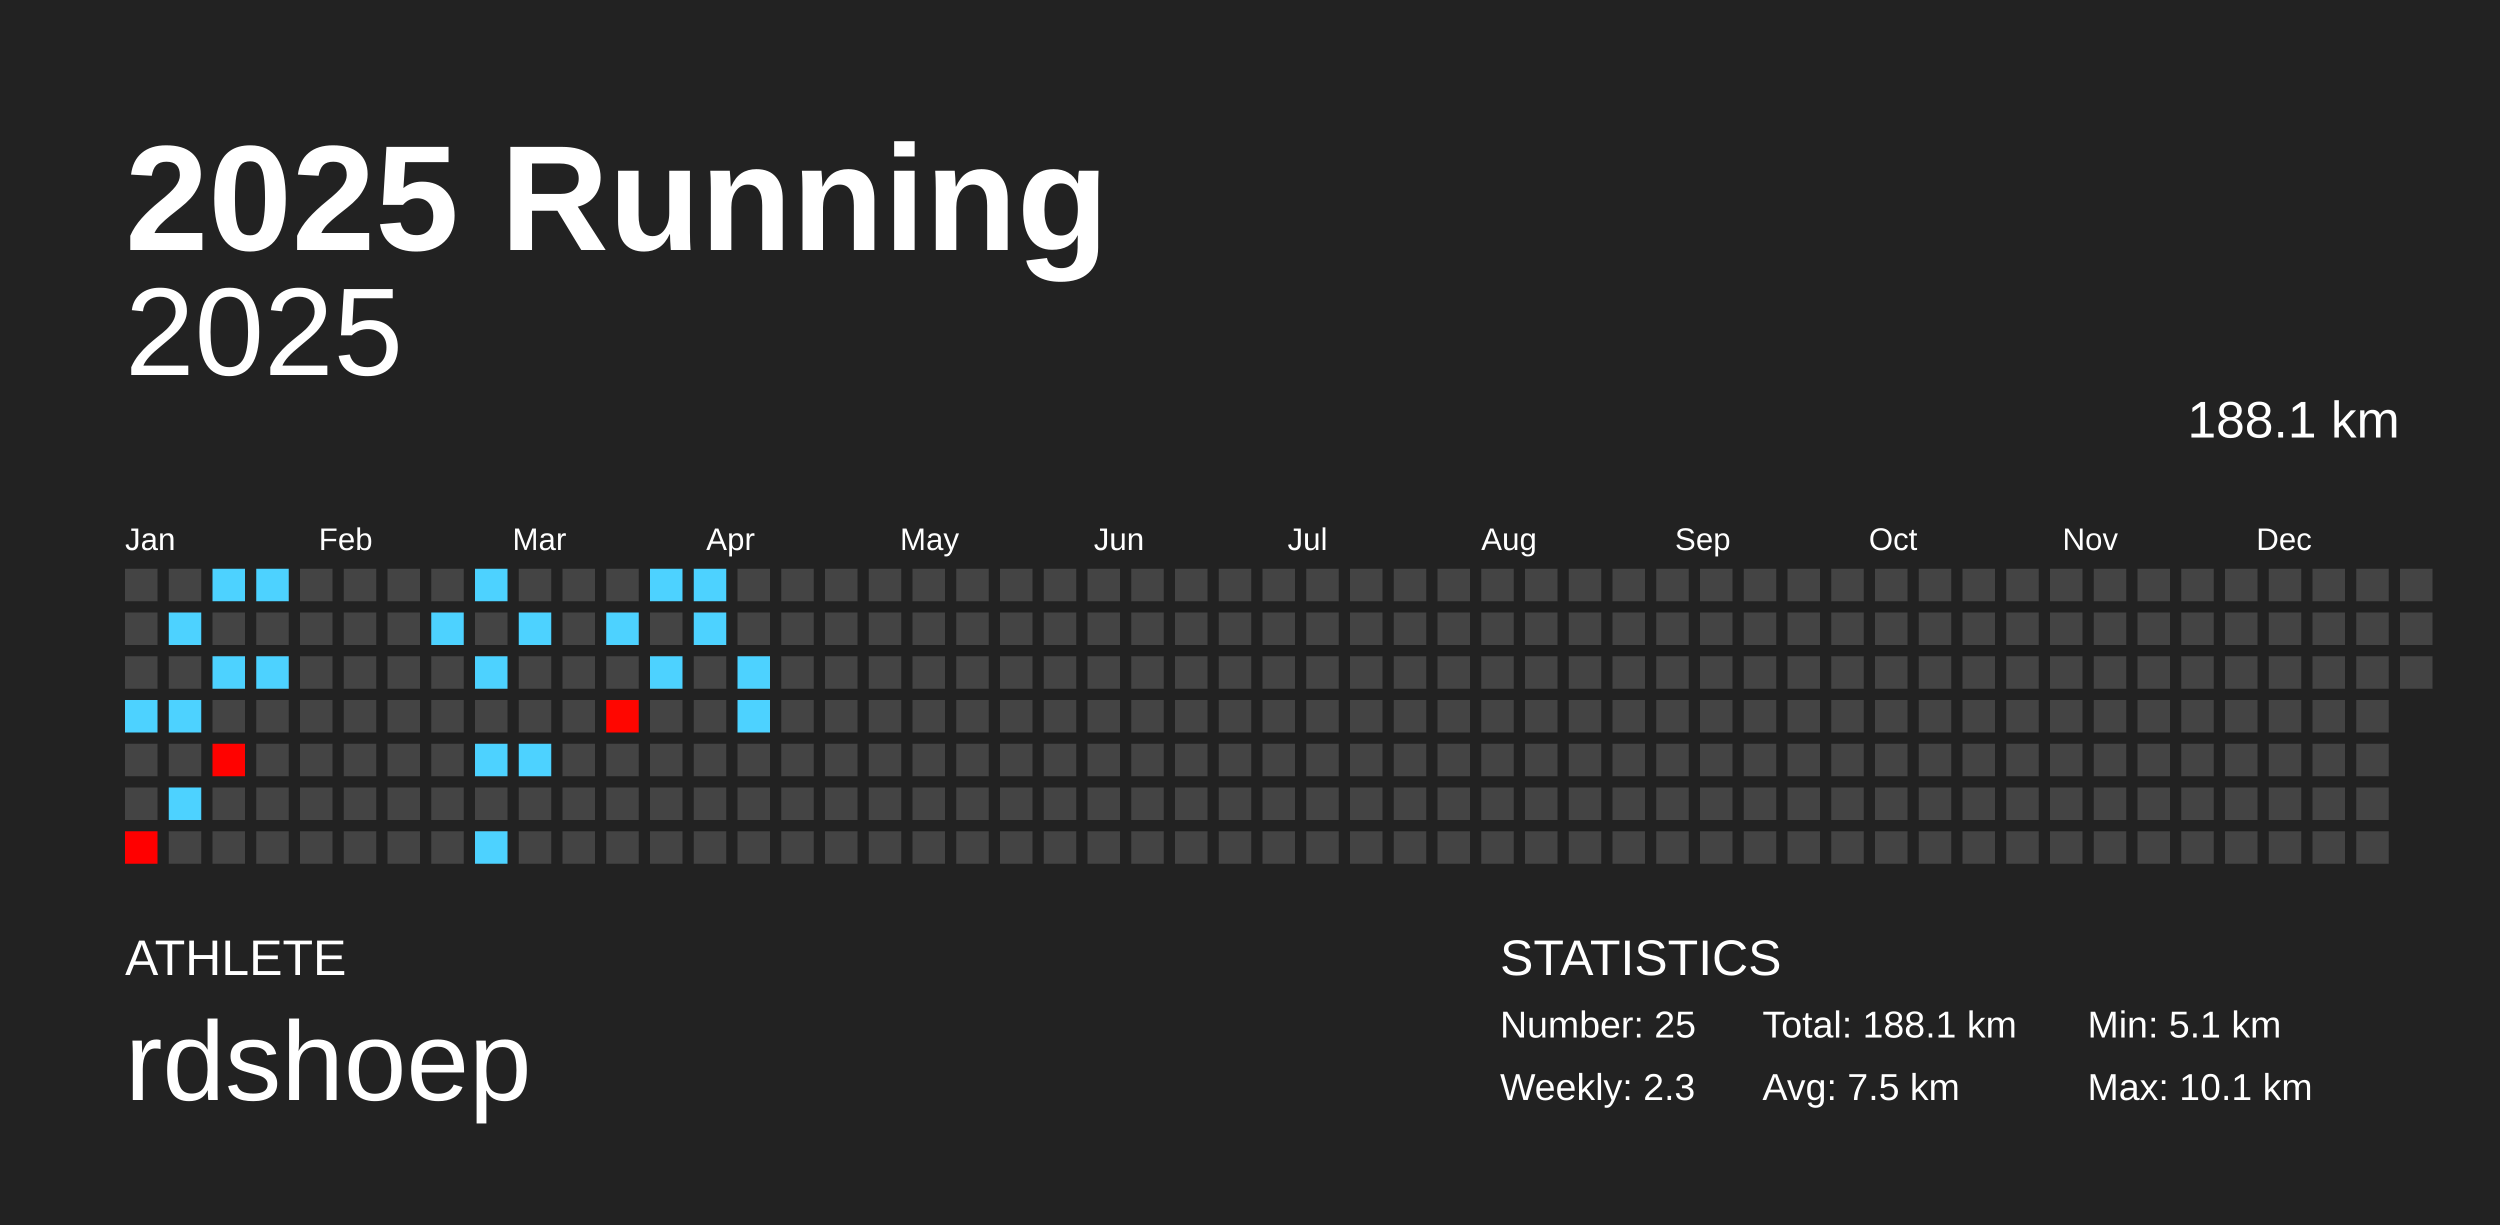
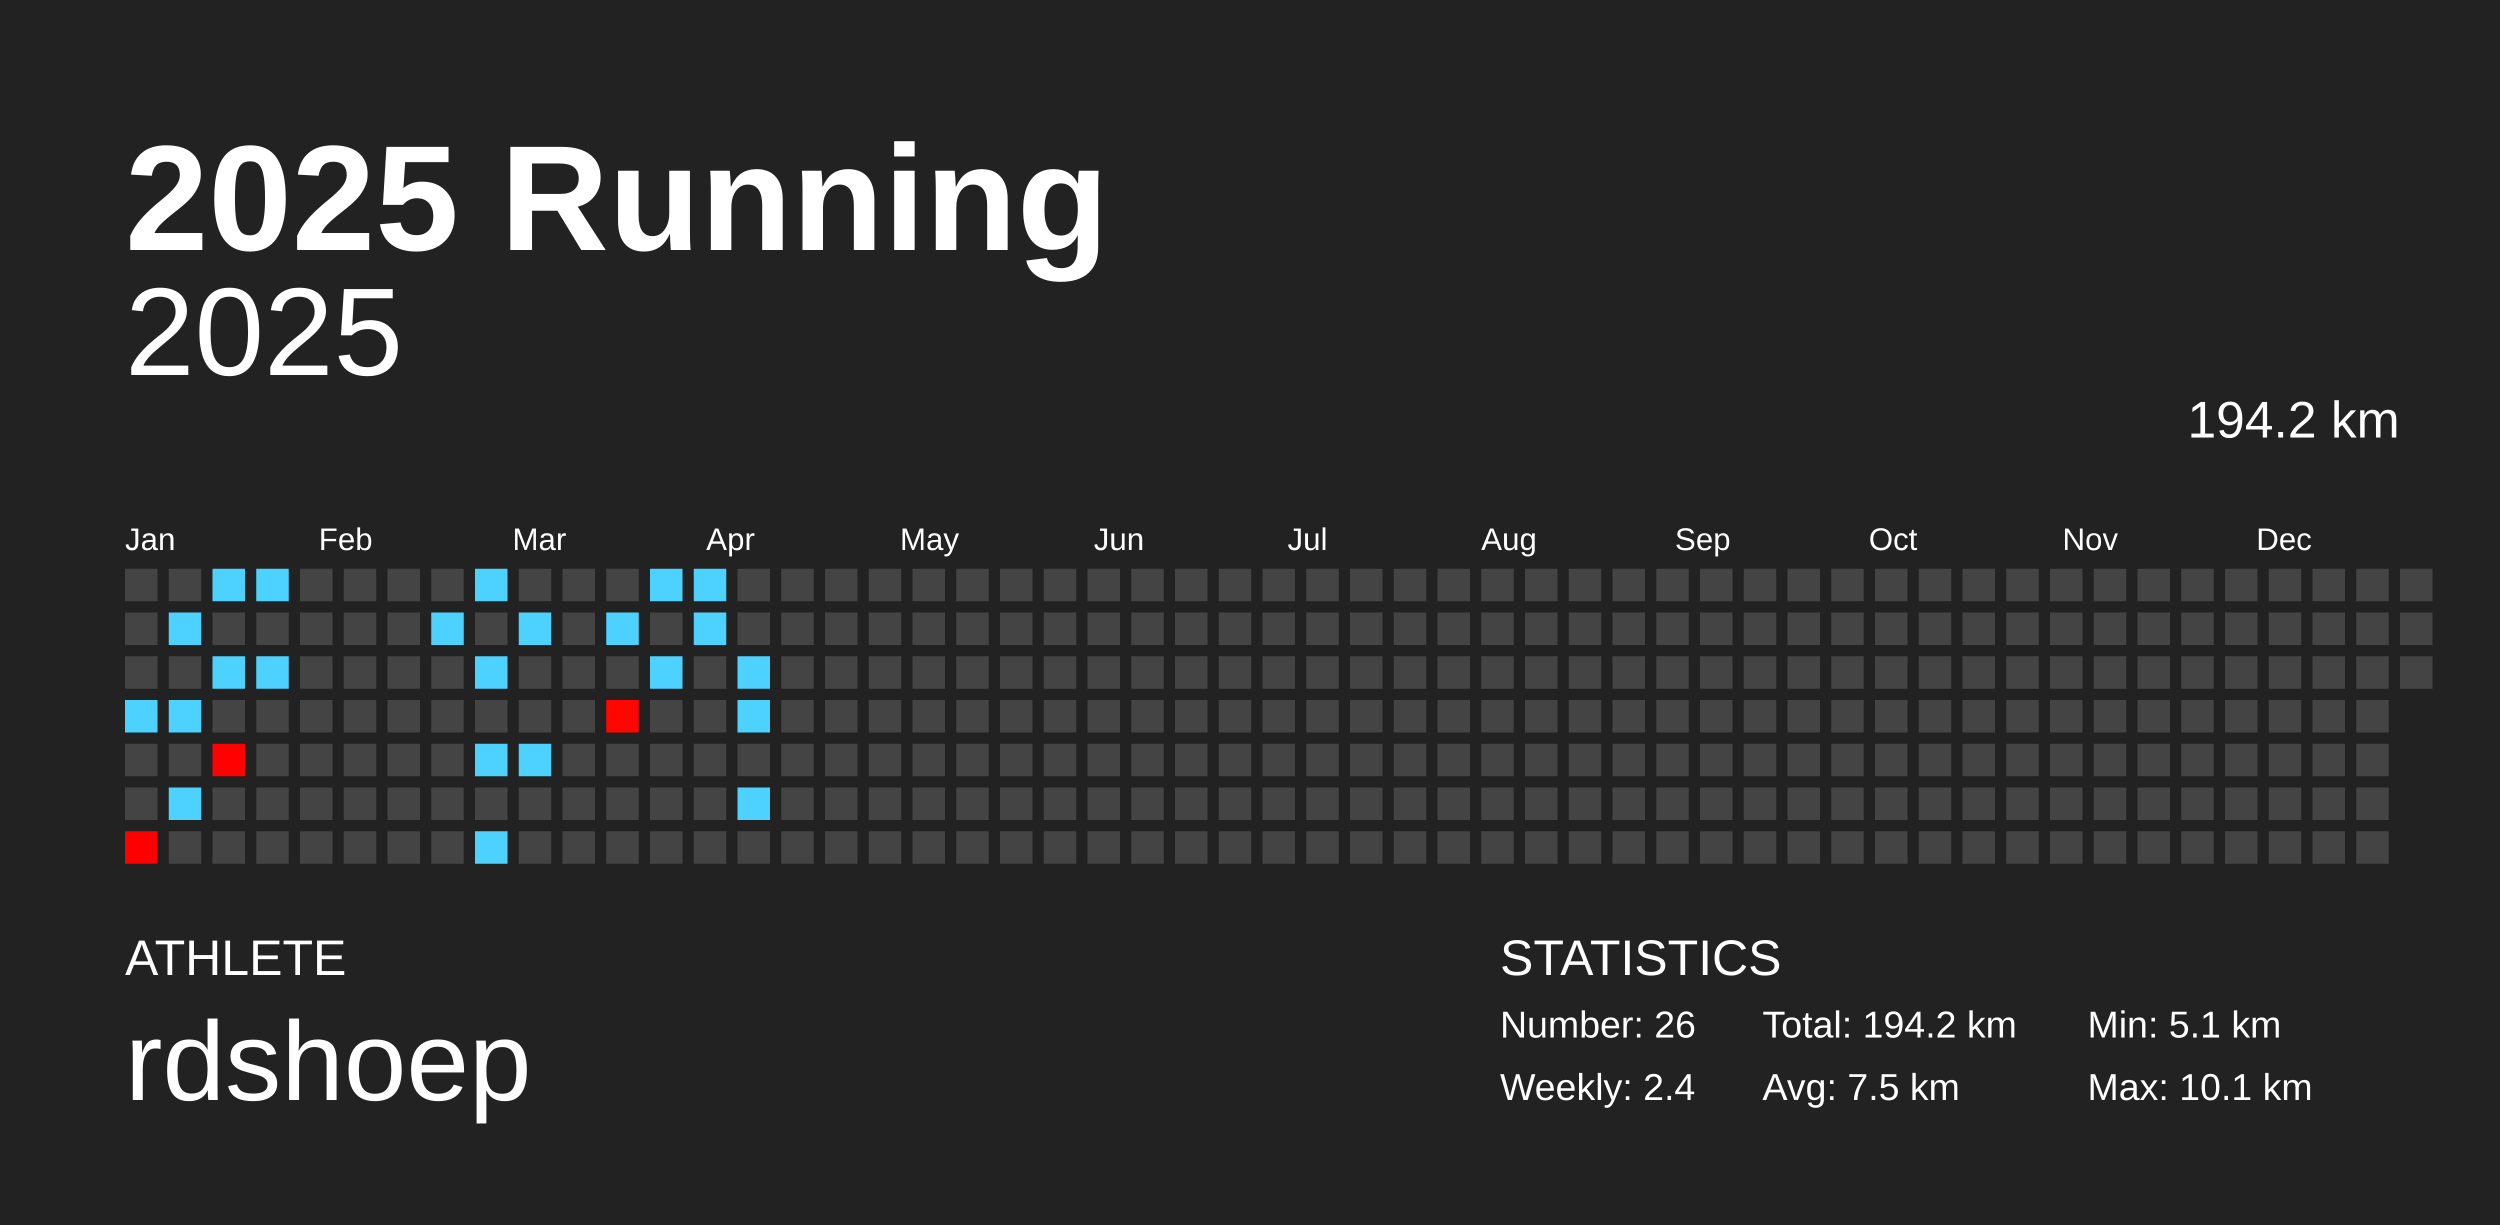
<svg xmlns="http://www.w3.org/2000/svg" baseProfile="full" height="98mm" version="1.1" viewBox="0,0,200,98" width="200mm">
  <defs />
  <rect fill="#222222" height="98" width="200" x="0" y="0" />
  <text fill="#FFFFFF" style="font-size:12px; font-family:Arial; font-weight:bold;" x="10" y="20">2025 Running</text>
  <text fill="#FFFFFF" style="font-size:4px; font-family:Arial" x="10" y="78">ATHLETE</text>
  <text fill="#FFFFFF" style="font-size:9px; font-family:Arial" x="10" y="88">rdshoep</text>
  <text fill="#FFFFFF" style="font-size:4px; font-family:Arial" x="120" y="78">STATISTICS</text>
-   <text fill="#FFFFFF" style="font-size:3px; font-family:Arial" x="120" y="83">Number: 25</text>
-   <text fill="#FFFFFF" style="font-size:3px; font-family:Arial" x="120" y="88">Weekly: 2.3</text>
-   <text fill="#FFFFFF" style="font-size:3px; font-family:Arial" x="141" y="83">Total: 188.1 km</text>
+   <text fill="#FFFFFF" style="font-size:3px; font-family:Arial" x="120" y="83">Number: 26</text>
+   <text fill="#FFFFFF" style="font-size:3px; font-family:Arial" x="120" y="88">Weekly: 2.4</text>
+   <text fill="#FFFFFF" style="font-size:3px; font-family:Arial" x="141" y="83">Total: 194.2 km</text>
  <text fill="#FFFFFF" style="font-size:3px; font-family:Arial" x="141" y="88">Avg: 7.5 km</text>
  <text fill="#FFFFFF" style="font-size:3px; font-family:Arial" x="167" y="83">Min: 5.1 km</text>
  <text fill="#FFFFFF" style="font-size:3px; font-family:Arial" x="167" y="88">Max: 10.1 km</text>
  <text alignment-baseline="hanging" fill="#FFFFFF" style="font-size:10.0px; font-family:Arial;" x="10" y="30">2025</text>
-   <text alignment-baseline="hanging" fill="#FFFFFF" style="font-size:4.125px; font-family:Arial;" x="175" y="35">188.1 km</text>
+   <text alignment-baseline="hanging" fill="#FFFFFF" style="font-size:4.125px; font-family:Arial;" x="175" y="35">194.2 km</text>
  <text fill="#FFFFFF" style="font-size:2.5px; font-family:Arial" x="10.0" y="44">Jan</text>
  <text fill="#FFFFFF" style="font-size:2.5px; font-family:Arial" x="25.5" y="44">Feb</text>
  <text fill="#FFFFFF" style="font-size:2.5px; font-family:Arial" x="41.0" y="44">Mar</text>
  <text fill="#FFFFFF" style="font-size:2.5px; font-family:Arial" x="56.5" y="44">Apr</text>
  <text fill="#FFFFFF" style="font-size:2.5px; font-family:Arial" x="72.0" y="44">May</text>
  <text fill="#FFFFFF" style="font-size:2.5px; font-family:Arial" x="87.5" y="44">Jun</text>
  <text fill="#FFFFFF" style="font-size:2.5px; font-family:Arial" x="103.0" y="44">Jul</text>
  <text fill="#FFFFFF" style="font-size:2.5px; font-family:Arial" x="118.5" y="44">Aug</text>
  <text fill="#FFFFFF" style="font-size:2.5px; font-family:Arial" x="134.0" y="44">Sep</text>
  <text fill="#FFFFFF" style="font-size:2.5px; font-family:Arial" x="149.5" y="44">Oct</text>
  <text fill="#FFFFFF" style="font-size:2.5px; font-family:Arial" x="165.0" y="44">Nov</text>
  <text fill="#FFFFFF" style="font-size:2.5px; font-family:Arial" x="180.5" y="44">Dec</text>
  <rect fill="#444444" height="2.6" width="2.6" x="10.0" y="45.5" />
  <rect fill="#444444" height="2.6" width="2.6" x="10.0" y="49.0" />
  <rect fill="#444444" height="2.6" width="2.6" x="10.0" y="52.5" />
  <rect fill="#4dd2ff" height="2.6" width="2.6" x="10.0" y="56.0" />
  <rect fill="#444444" height="2.6" width="2.6" x="10.0" y="59.5" />
  <rect fill="#444444" height="2.6" width="2.6" x="10.0" y="63.0" />
  <rect fill="#ff0000" height="2.6" width="2.6" x="10.0" y="66.5" />
  <rect fill="#444444" height="2.6" width="2.6" x="13.5" y="45.5" />
  <rect fill="#4dd2ff" height="2.6" width="2.6" x="13.5" y="49.0" />
  <rect fill="#444444" height="2.6" width="2.6" x="13.5" y="52.5" />
  <rect fill="#4dd2ff" height="2.6" width="2.6" x="13.5" y="56.0" />
  <rect fill="#444444" height="2.6" width="2.6" x="13.5" y="59.5" />
  <rect fill="#4dd2ff" height="2.6" width="2.6" x="13.5" y="63.0" />
  <rect fill="#444444" height="2.6" width="2.6" x="13.5" y="66.5" />
  <rect fill="#4dd2ff" height="2.6" width="2.6" x="17.0" y="45.5" />
  <rect fill="#444444" height="2.6" width="2.6" x="17.0" y="49.0" />
  <rect fill="#4dd2ff" height="2.6" width="2.6" x="17.0" y="52.5" />
  <rect fill="#444444" height="2.6" width="2.6" x="17.0" y="56.0" />
  <rect fill="#ff0200" height="2.6" width="2.6" x="17.0" y="59.5" />
  <rect fill="#444444" height="2.6" width="2.6" x="17.0" y="63.0" />
  <rect fill="#444444" height="2.6" width="2.6" x="17.0" y="66.5" />
  <rect fill="#4dd2ff" height="2.6" width="2.6" x="20.5" y="45.5" />
  <rect fill="#444444" height="2.6" width="2.6" x="20.5" y="49.0" />
  <rect fill="#4dd2ff" height="2.6" width="2.6" x="20.5" y="52.5" />
  <rect fill="#444444" height="2.6" width="2.6" x="20.5" y="56.0" />
  <rect fill="#444444" height="2.6" width="2.6" x="20.5" y="59.5" />
  <rect fill="#444444" height="2.6" width="2.6" x="20.5" y="63.0" />
  <rect fill="#444444" height="2.6" width="2.6" x="20.5" y="66.5" />
  <rect fill="#444444" height="2.6" width="2.6" x="24.0" y="45.5" />
  <rect fill="#444444" height="2.6" width="2.6" x="24.0" y="49.0" />
  <rect fill="#444444" height="2.6" width="2.6" x="24.0" y="52.5" />
  <rect fill="#444444" height="2.6" width="2.6" x="24.0" y="56.0" />
  <rect fill="#444444" height="2.6" width="2.6" x="24.0" y="59.5" />
  <rect fill="#444444" height="2.6" width="2.6" x="24.0" y="63.0" />
  <rect fill="#444444" height="2.6" width="2.6" x="24.0" y="66.5" />
  <rect fill="#444444" height="2.6" width="2.6" x="27.5" y="45.5" />
  <rect fill="#444444" height="2.6" width="2.6" x="27.5" y="49.0" />
  <rect fill="#444444" height="2.6" width="2.6" x="27.5" y="52.5" />
  <rect fill="#444444" height="2.6" width="2.6" x="27.5" y="56.0" />
  <rect fill="#444444" height="2.6" width="2.6" x="27.5" y="59.5" />
  <rect fill="#444444" height="2.6" width="2.6" x="27.5" y="63.0" />
  <rect fill="#444444" height="2.6" width="2.6" x="27.5" y="66.5" />
  <rect fill="#444444" height="2.6" width="2.6" x="31.0" y="45.5" />
  <rect fill="#444444" height="2.6" width="2.6" x="31.0" y="49.0" />
  <rect fill="#444444" height="2.6" width="2.6" x="31.0" y="52.5" />
  <rect fill="#444444" height="2.6" width="2.6" x="31.0" y="56.0" />
  <rect fill="#444444" height="2.6" width="2.6" x="31.0" y="59.5" />
  <rect fill="#444444" height="2.6" width="2.6" x="31.0" y="63.0" />
  <rect fill="#444444" height="2.6" width="2.6" x="31.0" y="66.5" />
  <rect fill="#444444" height="2.6" width="2.6" x="34.5" y="45.5" />
  <rect fill="#4dd2ff" height="2.6" width="2.6" x="34.5" y="49.0" />
  <rect fill="#444444" height="2.6" width="2.6" x="34.5" y="52.5" />
  <rect fill="#444444" height="2.6" width="2.6" x="34.5" y="56.0" />
  <rect fill="#444444" height="2.6" width="2.6" x="34.5" y="59.5" />
  <rect fill="#444444" height="2.6" width="2.6" x="34.5" y="63.0" />
  <rect fill="#444444" height="2.6" width="2.6" x="34.5" y="66.5" />
  <rect fill="#4dd2ff" height="2.6" width="2.6" x="38.0" y="45.5" />
  <rect fill="#444444" height="2.6" width="2.6" x="38.0" y="49.0" />
  <rect fill="#4dd2ff" height="2.6" width="2.6" x="38.0" y="52.5" />
  <rect fill="#444444" height="2.6" width="2.6" x="38.0" y="56.0" />
  <rect fill="#4dd2ff" height="2.6" width="2.6" x="38.0" y="59.5" />
  <rect fill="#444444" height="2.6" width="2.6" x="38.0" y="63.0" />
  <rect fill="#4dd2ff" height="2.6" width="2.6" x="38.0" y="66.5" />
  <rect fill="#444444" height="2.6" width="2.6" x="41.5" y="45.5" />
  <rect fill="#4dd2ff" height="2.6" width="2.6" x="41.5" y="49.0" />
  <rect fill="#444444" height="2.6" width="2.6" x="41.5" y="52.5" />
  <rect fill="#444444" height="2.6" width="2.6" x="41.5" y="56.0" />
  <rect fill="#4dd2ff" height="2.6" width="2.6" x="41.5" y="59.5" />
  <rect fill="#444444" height="2.6" width="2.6" x="41.5" y="63.0" />
  <rect fill="#444444" height="2.6" width="2.6" x="41.5" y="66.5" />
  <rect fill="#444444" height="2.6" width="2.6" x="45.0" y="45.5" />
  <rect fill="#444444" height="2.6" width="2.6" x="45.0" y="49.0" />
  <rect fill="#444444" height="2.6" width="2.6" x="45.0" y="52.5" />
  <rect fill="#444444" height="2.6" width="2.6" x="45.0" y="56.0" />
  <rect fill="#444444" height="2.6" width="2.6" x="45.0" y="59.5" />
  <rect fill="#444444" height="2.6" width="2.6" x="45.0" y="63.0" />
  <rect fill="#444444" height="2.6" width="2.6" x="45.0" y="66.5" />
  <rect fill="#444444" height="2.6" width="2.6" x="48.5" y="45.5" />
  <rect fill="#4dd2ff" height="2.6" width="2.6" x="48.5" y="49.0" />
  <rect fill="#444444" height="2.6" width="2.6" x="48.5" y="52.5" />
  <rect fill="#ff0600" height="2.6" width="2.6" x="48.5" y="56.0" />
  <rect fill="#444444" height="2.6" width="2.6" x="48.5" y="59.5" />
  <rect fill="#444444" height="2.6" width="2.6" x="48.5" y="63.0" />
  <rect fill="#444444" height="2.6" width="2.6" x="48.5" y="66.5" />
  <rect fill="#4dd2ff" height="2.6" width="2.6" x="52.0" y="45.5" />
  <rect fill="#444444" height="2.6" width="2.6" x="52.0" y="49.0" />
  <rect fill="#4dd2ff" height="2.6" width="2.6" x="52.0" y="52.5" />
  <rect fill="#444444" height="2.6" width="2.6" x="52.0" y="56.0" />
  <rect fill="#444444" height="2.6" width="2.6" x="52.0" y="59.5" />
  <rect fill="#444444" height="2.6" width="2.6" x="52.0" y="63.0" />
  <rect fill="#444444" height="2.6" width="2.6" x="52.0" y="66.5" />
  <rect fill="#4dd2ff" height="2.6" width="2.6" x="55.5" y="45.5" />
  <rect fill="#4dd2ff" height="2.6" width="2.6" x="55.5" y="49.0" />
  <rect fill="#444444" height="2.6" width="2.6" x="55.5" y="52.5" />
  <rect fill="#444444" height="2.6" width="2.6" x="55.5" y="56.0" />
  <rect fill="#444444" height="2.6" width="2.6" x="55.5" y="59.5" />
  <rect fill="#444444" height="2.6" width="2.6" x="55.5" y="63.0" />
  <rect fill="#444444" height="2.6" width="2.6" x="55.5" y="66.5" />
  <rect fill="#444444" height="2.6" width="2.6" x="59.0" y="45.5" />
  <rect fill="#444444" height="2.6" width="2.6" x="59.0" y="49.0" />
  <rect fill="#4dd2ff" height="2.6" width="2.6" x="59.0" y="52.5" />
  <rect fill="#4dd2ff" height="2.6" width="2.6" x="59.0" y="56.0" />
  <rect fill="#444444" height="2.6" width="2.6" x="59.0" y="59.5" />
-   <rect fill="#444444" height="2.6" width="2.6" x="59.0" y="63.0" />
+   <rect fill="#4dd2ff" height="2.6" width="2.6" x="59.0" y="63.0" />
  <rect fill="#444444" height="2.6" width="2.6" x="59.0" y="66.5" />
  <rect fill="#444444" height="2.6" width="2.6" x="62.5" y="45.5" />
  <rect fill="#444444" height="2.6" width="2.6" x="62.5" y="49.0" />
  <rect fill="#444444" height="2.6" width="2.6" x="62.5" y="52.5" />
  <rect fill="#444444" height="2.6" width="2.6" x="62.5" y="56.0" />
  <rect fill="#444444" height="2.6" width="2.6" x="62.5" y="59.5" />
  <rect fill="#444444" height="2.6" width="2.6" x="62.5" y="63.0" />
  <rect fill="#444444" height="2.6" width="2.6" x="62.5" y="66.5" />
  <rect fill="#444444" height="2.6" width="2.6" x="66.0" y="45.5" />
  <rect fill="#444444" height="2.6" width="2.6" x="66.0" y="49.0" />
  <rect fill="#444444" height="2.6" width="2.6" x="66.0" y="52.5" />
  <rect fill="#444444" height="2.6" width="2.6" x="66.0" y="56.0" />
  <rect fill="#444444" height="2.6" width="2.6" x="66.0" y="59.5" />
  <rect fill="#444444" height="2.6" width="2.6" x="66.0" y="63.0" />
  <rect fill="#444444" height="2.6" width="2.6" x="66.0" y="66.5" />
  <rect fill="#444444" height="2.6" width="2.6" x="69.5" y="45.5" />
  <rect fill="#444444" height="2.6" width="2.6" x="69.5" y="49.0" />
  <rect fill="#444444" height="2.6" width="2.6" x="69.5" y="52.5" />
  <rect fill="#444444" height="2.6" width="2.6" x="69.5" y="56.0" />
  <rect fill="#444444" height="2.6" width="2.6" x="69.5" y="59.5" />
  <rect fill="#444444" height="2.6" width="2.6" x="69.5" y="63.0" />
  <rect fill="#444444" height="2.6" width="2.6" x="69.5" y="66.5" />
  <rect fill="#444444" height="2.6" width="2.6" x="73.0" y="45.5" />
  <rect fill="#444444" height="2.6" width="2.6" x="73.0" y="49.0" />
  <rect fill="#444444" height="2.6" width="2.6" x="73.0" y="52.5" />
  <rect fill="#444444" height="2.6" width="2.6" x="73.0" y="56.0" />
  <rect fill="#444444" height="2.6" width="2.6" x="73.0" y="59.5" />
  <rect fill="#444444" height="2.6" width="2.6" x="73.0" y="63.0" />
  <rect fill="#444444" height="2.6" width="2.6" x="73.0" y="66.5" />
  <rect fill="#444444" height="2.6" width="2.6" x="76.5" y="45.5" />
  <rect fill="#444444" height="2.6" width="2.6" x="76.5" y="49.0" />
  <rect fill="#444444" height="2.6" width="2.6" x="76.5" y="52.5" />
  <rect fill="#444444" height="2.6" width="2.6" x="76.5" y="56.0" />
  <rect fill="#444444" height="2.6" width="2.6" x="76.5" y="59.5" />
  <rect fill="#444444" height="2.6" width="2.6" x="76.5" y="63.0" />
  <rect fill="#444444" height="2.6" width="2.6" x="76.5" y="66.5" />
  <rect fill="#444444" height="2.6" width="2.6" x="80.0" y="45.5" />
  <rect fill="#444444" height="2.6" width="2.6" x="80.0" y="49.0" />
  <rect fill="#444444" height="2.6" width="2.6" x="80.0" y="52.5" />
  <rect fill="#444444" height="2.6" width="2.6" x="80.0" y="56.0" />
  <rect fill="#444444" height="2.6" width="2.6" x="80.0" y="59.5" />
  <rect fill="#444444" height="2.6" width="2.6" x="80.0" y="63.0" />
  <rect fill="#444444" height="2.6" width="2.6" x="80.0" y="66.5" />
  <rect fill="#444444" height="2.6" width="2.6" x="83.5" y="45.5" />
  <rect fill="#444444" height="2.6" width="2.6" x="83.5" y="49.0" />
  <rect fill="#444444" height="2.6" width="2.6" x="83.5" y="52.5" />
  <rect fill="#444444" height="2.6" width="2.6" x="83.5" y="56.0" />
  <rect fill="#444444" height="2.6" width="2.6" x="83.5" y="59.5" />
  <rect fill="#444444" height="2.6" width="2.6" x="83.5" y="63.0" />
  <rect fill="#444444" height="2.6" width="2.6" x="83.5" y="66.5" />
  <rect fill="#444444" height="2.6" width="2.6" x="87.0" y="45.5" />
  <rect fill="#444444" height="2.6" width="2.6" x="87.0" y="49.0" />
  <rect fill="#444444" height="2.6" width="2.6" x="87.0" y="52.5" />
  <rect fill="#444444" height="2.6" width="2.6" x="87.0" y="56.0" />
  <rect fill="#444444" height="2.6" width="2.6" x="87.0" y="59.5" />
  <rect fill="#444444" height="2.6" width="2.6" x="87.0" y="63.0" />
  <rect fill="#444444" height="2.6" width="2.6" x="87.0" y="66.5" />
  <rect fill="#444444" height="2.6" width="2.6" x="90.5" y="45.5" />
  <rect fill="#444444" height="2.6" width="2.6" x="90.5" y="49.0" />
  <rect fill="#444444" height="2.6" width="2.6" x="90.5" y="52.5" />
  <rect fill="#444444" height="2.6" width="2.6" x="90.5" y="56.0" />
  <rect fill="#444444" height="2.6" width="2.6" x="90.5" y="59.5" />
  <rect fill="#444444" height="2.6" width="2.6" x="90.5" y="63.0" />
  <rect fill="#444444" height="2.6" width="2.6" x="90.5" y="66.5" />
  <rect fill="#444444" height="2.6" width="2.6" x="94.0" y="45.5" />
  <rect fill="#444444" height="2.6" width="2.6" x="94.0" y="49.0" />
  <rect fill="#444444" height="2.6" width="2.6" x="94.0" y="52.5" />
  <rect fill="#444444" height="2.6" width="2.6" x="94.0" y="56.0" />
  <rect fill="#444444" height="2.6" width="2.6" x="94.0" y="59.5" />
  <rect fill="#444444" height="2.6" width="2.6" x="94.0" y="63.0" />
  <rect fill="#444444" height="2.6" width="2.6" x="94.0" y="66.5" />
  <rect fill="#444444" height="2.6" width="2.6" x="97.5" y="45.5" />
  <rect fill="#444444" height="2.6" width="2.6" x="97.5" y="49.0" />
  <rect fill="#444444" height="2.6" width="2.6" x="97.5" y="52.5" />
  <rect fill="#444444" height="2.6" width="2.6" x="97.5" y="56.0" />
  <rect fill="#444444" height="2.6" width="2.6" x="97.5" y="59.5" />
  <rect fill="#444444" height="2.6" width="2.6" x="97.5" y="63.0" />
  <rect fill="#444444" height="2.6" width="2.6" x="97.5" y="66.5" />
  <rect fill="#444444" height="2.6" width="2.6" x="101.0" y="45.5" />
  <rect fill="#444444" height="2.6" width="2.6" x="101.0" y="49.0" />
  <rect fill="#444444" height="2.6" width="2.6" x="101.0" y="52.5" />
  <rect fill="#444444" height="2.6" width="2.6" x="101.0" y="56.0" />
  <rect fill="#444444" height="2.6" width="2.6" x="101.0" y="59.5" />
  <rect fill="#444444" height="2.6" width="2.6" x="101.0" y="63.0" />
  <rect fill="#444444" height="2.6" width="2.6" x="101.0" y="66.5" />
  <rect fill="#444444" height="2.6" width="2.6" x="104.5" y="45.5" />
  <rect fill="#444444" height="2.6" width="2.6" x="104.5" y="49.0" />
  <rect fill="#444444" height="2.6" width="2.6" x="104.5" y="52.5" />
  <rect fill="#444444" height="2.6" width="2.6" x="104.5" y="56.0" />
  <rect fill="#444444" height="2.6" width="2.6" x="104.5" y="59.5" />
  <rect fill="#444444" height="2.6" width="2.6" x="104.5" y="63.0" />
  <rect fill="#444444" height="2.6" width="2.6" x="104.5" y="66.5" />
  <rect fill="#444444" height="2.6" width="2.6" x="108.0" y="45.5" />
  <rect fill="#444444" height="2.6" width="2.6" x="108.0" y="49.0" />
  <rect fill="#444444" height="2.6" width="2.6" x="108.0" y="52.5" />
  <rect fill="#444444" height="2.6" width="2.6" x="108.0" y="56.0" />
  <rect fill="#444444" height="2.6" width="2.6" x="108.0" y="59.5" />
  <rect fill="#444444" height="2.6" width="2.6" x="108.0" y="63.0" />
  <rect fill="#444444" height="2.6" width="2.6" x="108.0" y="66.5" />
  <rect fill="#444444" height="2.6" width="2.6" x="111.5" y="45.5" />
  <rect fill="#444444" height="2.6" width="2.6" x="111.5" y="49.0" />
  <rect fill="#444444" height="2.6" width="2.6" x="111.5" y="52.5" />
  <rect fill="#444444" height="2.6" width="2.6" x="111.5" y="56.0" />
  <rect fill="#444444" height="2.6" width="2.6" x="111.5" y="59.5" />
  <rect fill="#444444" height="2.6" width="2.6" x="111.5" y="63.0" />
  <rect fill="#444444" height="2.6" width="2.6" x="111.5" y="66.5" />
  <rect fill="#444444" height="2.6" width="2.6" x="115.0" y="45.5" />
  <rect fill="#444444" height="2.6" width="2.6" x="115.0" y="49.0" />
  <rect fill="#444444" height="2.6" width="2.6" x="115.0" y="52.5" />
  <rect fill="#444444" height="2.6" width="2.6" x="115.0" y="56.0" />
  <rect fill="#444444" height="2.6" width="2.6" x="115.0" y="59.5" />
  <rect fill="#444444" height="2.6" width="2.6" x="115.0" y="63.0" />
  <rect fill="#444444" height="2.6" width="2.6" x="115.0" y="66.5" />
  <rect fill="#444444" height="2.6" width="2.6" x="118.5" y="45.5" />
  <rect fill="#444444" height="2.6" width="2.6" x="118.5" y="49.0" />
  <rect fill="#444444" height="2.6" width="2.6" x="118.5" y="52.5" />
  <rect fill="#444444" height="2.6" width="2.6" x="118.5" y="56.0" />
  <rect fill="#444444" height="2.6" width="2.6" x="118.5" y="59.5" />
  <rect fill="#444444" height="2.6" width="2.6" x="118.5" y="63.0" />
  <rect fill="#444444" height="2.6" width="2.6" x="118.5" y="66.5" />
  <rect fill="#444444" height="2.6" width="2.6" x="122.0" y="45.5" />
  <rect fill="#444444" height="2.6" width="2.6" x="122.0" y="49.0" />
  <rect fill="#444444" height="2.6" width="2.6" x="122.0" y="52.5" />
  <rect fill="#444444" height="2.6" width="2.6" x="122.0" y="56.0" />
  <rect fill="#444444" height="2.6" width="2.6" x="122.0" y="59.5" />
  <rect fill="#444444" height="2.6" width="2.6" x="122.0" y="63.0" />
  <rect fill="#444444" height="2.6" width="2.6" x="122.0" y="66.5" />
  <rect fill="#444444" height="2.6" width="2.6" x="125.5" y="45.5" />
  <rect fill="#444444" height="2.6" width="2.6" x="125.5" y="49.0" />
  <rect fill="#444444" height="2.6" width="2.6" x="125.5" y="52.5" />
  <rect fill="#444444" height="2.6" width="2.6" x="125.5" y="56.0" />
  <rect fill="#444444" height="2.6" width="2.6" x="125.5" y="59.5" />
  <rect fill="#444444" height="2.6" width="2.6" x="125.5" y="63.0" />
  <rect fill="#444444" height="2.6" width="2.6" x="125.5" y="66.5" />
  <rect fill="#444444" height="2.6" width="2.6" x="129.0" y="45.5" />
  <rect fill="#444444" height="2.6" width="2.6" x="129.0" y="49.0" />
  <rect fill="#444444" height="2.6" width="2.6" x="129.0" y="52.5" />
  <rect fill="#444444" height="2.6" width="2.6" x="129.0" y="56.0" />
  <rect fill="#444444" height="2.6" width="2.6" x="129.0" y="59.5" />
  <rect fill="#444444" height="2.6" width="2.6" x="129.0" y="63.0" />
  <rect fill="#444444" height="2.6" width="2.6" x="129.0" y="66.5" />
  <rect fill="#444444" height="2.6" width="2.6" x="132.5" y="45.5" />
  <rect fill="#444444" height="2.6" width="2.6" x="132.5" y="49.0" />
  <rect fill="#444444" height="2.6" width="2.6" x="132.5" y="52.5" />
  <rect fill="#444444" height="2.6" width="2.6" x="132.5" y="56.0" />
  <rect fill="#444444" height="2.6" width="2.6" x="132.5" y="59.5" />
  <rect fill="#444444" height="2.6" width="2.6" x="132.5" y="63.0" />
  <rect fill="#444444" height="2.6" width="2.6" x="132.5" y="66.5" />
  <rect fill="#444444" height="2.6" width="2.6" x="136.0" y="45.5" />
  <rect fill="#444444" height="2.6" width="2.6" x="136.0" y="49.0" />
  <rect fill="#444444" height="2.6" width="2.6" x="136.0" y="52.5" />
  <rect fill="#444444" height="2.6" width="2.6" x="136.0" y="56.0" />
  <rect fill="#444444" height="2.6" width="2.6" x="136.0" y="59.5" />
  <rect fill="#444444" height="2.6" width="2.6" x="136.0" y="63.0" />
  <rect fill="#444444" height="2.6" width="2.6" x="136.0" y="66.5" />
  <rect fill="#444444" height="2.6" width="2.6" x="139.5" y="45.5" />
  <rect fill="#444444" height="2.6" width="2.6" x="139.5" y="49.0" />
  <rect fill="#444444" height="2.6" width="2.6" x="139.5" y="52.5" />
  <rect fill="#444444" height="2.6" width="2.6" x="139.5" y="56.0" />
  <rect fill="#444444" height="2.6" width="2.6" x="139.5" y="59.5" />
  <rect fill="#444444" height="2.6" width="2.6" x="139.5" y="63.0" />
  <rect fill="#444444" height="2.6" width="2.6" x="139.5" y="66.5" />
  <rect fill="#444444" height="2.6" width="2.6" x="143.0" y="45.5" />
  <rect fill="#444444" height="2.6" width="2.6" x="143.0" y="49.0" />
  <rect fill="#444444" height="2.6" width="2.6" x="143.0" y="52.5" />
  <rect fill="#444444" height="2.6" width="2.6" x="143.0" y="56.0" />
  <rect fill="#444444" height="2.6" width="2.6" x="143.0" y="59.5" />
  <rect fill="#444444" height="2.6" width="2.6" x="143.0" y="63.0" />
  <rect fill="#444444" height="2.6" width="2.6" x="143.0" y="66.5" />
  <rect fill="#444444" height="2.6" width="2.6" x="146.5" y="45.5" />
  <rect fill="#444444" height="2.6" width="2.6" x="146.5" y="49.0" />
  <rect fill="#444444" height="2.6" width="2.6" x="146.5" y="52.5" />
  <rect fill="#444444" height="2.6" width="2.6" x="146.5" y="56.0" />
  <rect fill="#444444" height="2.6" width="2.6" x="146.5" y="59.5" />
  <rect fill="#444444" height="2.6" width="2.6" x="146.5" y="63.0" />
  <rect fill="#444444" height="2.6" width="2.6" x="146.5" y="66.5" />
  <rect fill="#444444" height="2.6" width="2.6" x="150.0" y="45.5" />
  <rect fill="#444444" height="2.6" width="2.6" x="150.0" y="49.0" />
  <rect fill="#444444" height="2.6" width="2.6" x="150.0" y="52.5" />
  <rect fill="#444444" height="2.6" width="2.6" x="150.0" y="56.0" />
  <rect fill="#444444" height="2.6" width="2.6" x="150.0" y="59.5" />
  <rect fill="#444444" height="2.6" width="2.6" x="150.0" y="63.0" />
  <rect fill="#444444" height="2.6" width="2.6" x="150.0" y="66.5" />
  <rect fill="#444444" height="2.6" width="2.6" x="153.5" y="45.5" />
  <rect fill="#444444" height="2.6" width="2.6" x="153.5" y="49.0" />
  <rect fill="#444444" height="2.6" width="2.6" x="153.5" y="52.5" />
  <rect fill="#444444" height="2.6" width="2.6" x="153.5" y="56.0" />
  <rect fill="#444444" height="2.6" width="2.6" x="153.5" y="59.5" />
  <rect fill="#444444" height="2.6" width="2.6" x="153.5" y="63.0" />
  <rect fill="#444444" height="2.6" width="2.6" x="153.5" y="66.5" />
  <rect fill="#444444" height="2.6" width="2.6" x="157.0" y="45.5" />
  <rect fill="#444444" height="2.6" width="2.6" x="157.0" y="49.0" />
  <rect fill="#444444" height="2.6" width="2.6" x="157.0" y="52.5" />
  <rect fill="#444444" height="2.6" width="2.6" x="157.0" y="56.0" />
  <rect fill="#444444" height="2.6" width="2.6" x="157.0" y="59.5" />
  <rect fill="#444444" height="2.6" width="2.6" x="157.0" y="63.0" />
  <rect fill="#444444" height="2.6" width="2.6" x="157.0" y="66.5" />
  <rect fill="#444444" height="2.6" width="2.6" x="160.5" y="45.5" />
  <rect fill="#444444" height="2.6" width="2.6" x="160.5" y="49.0" />
  <rect fill="#444444" height="2.6" width="2.6" x="160.5" y="52.5" />
  <rect fill="#444444" height="2.6" width="2.6" x="160.5" y="56.0" />
  <rect fill="#444444" height="2.6" width="2.6" x="160.5" y="59.5" />
  <rect fill="#444444" height="2.6" width="2.6" x="160.5" y="63.0" />
  <rect fill="#444444" height="2.6" width="2.6" x="160.5" y="66.5" />
  <rect fill="#444444" height="2.6" width="2.6" x="164.0" y="45.5" />
  <rect fill="#444444" height="2.6" width="2.6" x="164.0" y="49.0" />
  <rect fill="#444444" height="2.6" width="2.6" x="164.0" y="52.5" />
  <rect fill="#444444" height="2.6" width="2.6" x="164.0" y="56.0" />
  <rect fill="#444444" height="2.6" width="2.6" x="164.0" y="59.5" />
  <rect fill="#444444" height="2.6" width="2.6" x="164.0" y="63.0" />
  <rect fill="#444444" height="2.6" width="2.6" x="164.0" y="66.5" />
  <rect fill="#444444" height="2.6" width="2.6" x="167.5" y="45.5" />
  <rect fill="#444444" height="2.6" width="2.6" x="167.5" y="49.0" />
  <rect fill="#444444" height="2.6" width="2.6" x="167.5" y="52.5" />
  <rect fill="#444444" height="2.6" width="2.6" x="167.5" y="56.0" />
  <rect fill="#444444" height="2.6" width="2.6" x="167.5" y="59.5" />
  <rect fill="#444444" height="2.6" width="2.6" x="167.5" y="63.0" />
  <rect fill="#444444" height="2.6" width="2.6" x="167.5" y="66.5" />
  <rect fill="#444444" height="2.6" width="2.6" x="171.0" y="45.5" />
  <rect fill="#444444" height="2.6" width="2.6" x="171.0" y="49.0" />
  <rect fill="#444444" height="2.6" width="2.6" x="171.0" y="52.5" />
  <rect fill="#444444" height="2.6" width="2.6" x="171.0" y="56.0" />
  <rect fill="#444444" height="2.6" width="2.6" x="171.0" y="59.5" />
  <rect fill="#444444" height="2.6" width="2.6" x="171.0" y="63.0" />
  <rect fill="#444444" height="2.6" width="2.6" x="171.0" y="66.5" />
  <rect fill="#444444" height="2.6" width="2.6" x="174.5" y="45.5" />
  <rect fill="#444444" height="2.6" width="2.6" x="174.5" y="49.0" />
  <rect fill="#444444" height="2.6" width="2.6" x="174.5" y="52.5" />
  <rect fill="#444444" height="2.6" width="2.6" x="174.5" y="56.0" />
  <rect fill="#444444" height="2.6" width="2.6" x="174.5" y="59.5" />
  <rect fill="#444444" height="2.6" width="2.6" x="174.5" y="63.0" />
  <rect fill="#444444" height="2.6" width="2.6" x="174.5" y="66.5" />
  <rect fill="#444444" height="2.6" width="2.6" x="178.0" y="45.5" />
  <rect fill="#444444" height="2.6" width="2.6" x="178.0" y="49.0" />
  <rect fill="#444444" height="2.6" width="2.6" x="178.0" y="52.5" />
  <rect fill="#444444" height="2.6" width="2.6" x="178.0" y="56.0" />
  <rect fill="#444444" height="2.6" width="2.6" x="178.0" y="59.5" />
  <rect fill="#444444" height="2.6" width="2.6" x="178.0" y="63.0" />
  <rect fill="#444444" height="2.6" width="2.6" x="178.0" y="66.5" />
  <rect fill="#444444" height="2.6" width="2.6" x="181.5" y="45.5" />
  <rect fill="#444444" height="2.6" width="2.6" x="181.5" y="49.0" />
  <rect fill="#444444" height="2.6" width="2.6" x="181.5" y="52.5" />
  <rect fill="#444444" height="2.6" width="2.6" x="181.5" y="56.0" />
  <rect fill="#444444" height="2.6" width="2.6" x="181.5" y="59.5" />
  <rect fill="#444444" height="2.6" width="2.6" x="181.5" y="63.0" />
  <rect fill="#444444" height="2.6" width="2.6" x="181.5" y="66.5" />
  <rect fill="#444444" height="2.6" width="2.6" x="185.0" y="45.5" />
  <rect fill="#444444" height="2.6" width="2.6" x="185.0" y="49.0" />
  <rect fill="#444444" height="2.6" width="2.6" x="185.0" y="52.5" />
  <rect fill="#444444" height="2.6" width="2.6" x="185.0" y="56.0" />
  <rect fill="#444444" height="2.6" width="2.6" x="185.0" y="59.5" />
  <rect fill="#444444" height="2.6" width="2.6" x="185.0" y="63.0" />
  <rect fill="#444444" height="2.6" width="2.6" x="185.0" y="66.5" />
  <rect fill="#444444" height="2.6" width="2.6" x="188.5" y="45.5" />
  <rect fill="#444444" height="2.6" width="2.6" x="188.5" y="49.0" />
  <rect fill="#444444" height="2.6" width="2.6" x="188.5" y="52.5" />
  <rect fill="#444444" height="2.6" width="2.6" x="188.5" y="56.0" />
  <rect fill="#444444" height="2.6" width="2.6" x="188.5" y="59.5" />
  <rect fill="#444444" height="2.6" width="2.6" x="188.5" y="63.0" />
  <rect fill="#444444" height="2.6" width="2.6" x="188.5" y="66.5" />
  <rect fill="#444444" height="2.6" width="2.6" x="192.0" y="45.5" />
  <rect fill="#444444" height="2.6" width="2.6" x="192.0" y="49.0" />
  <rect fill="#444444" height="2.6" width="2.6" x="192.0" y="52.5" />
</svg>
